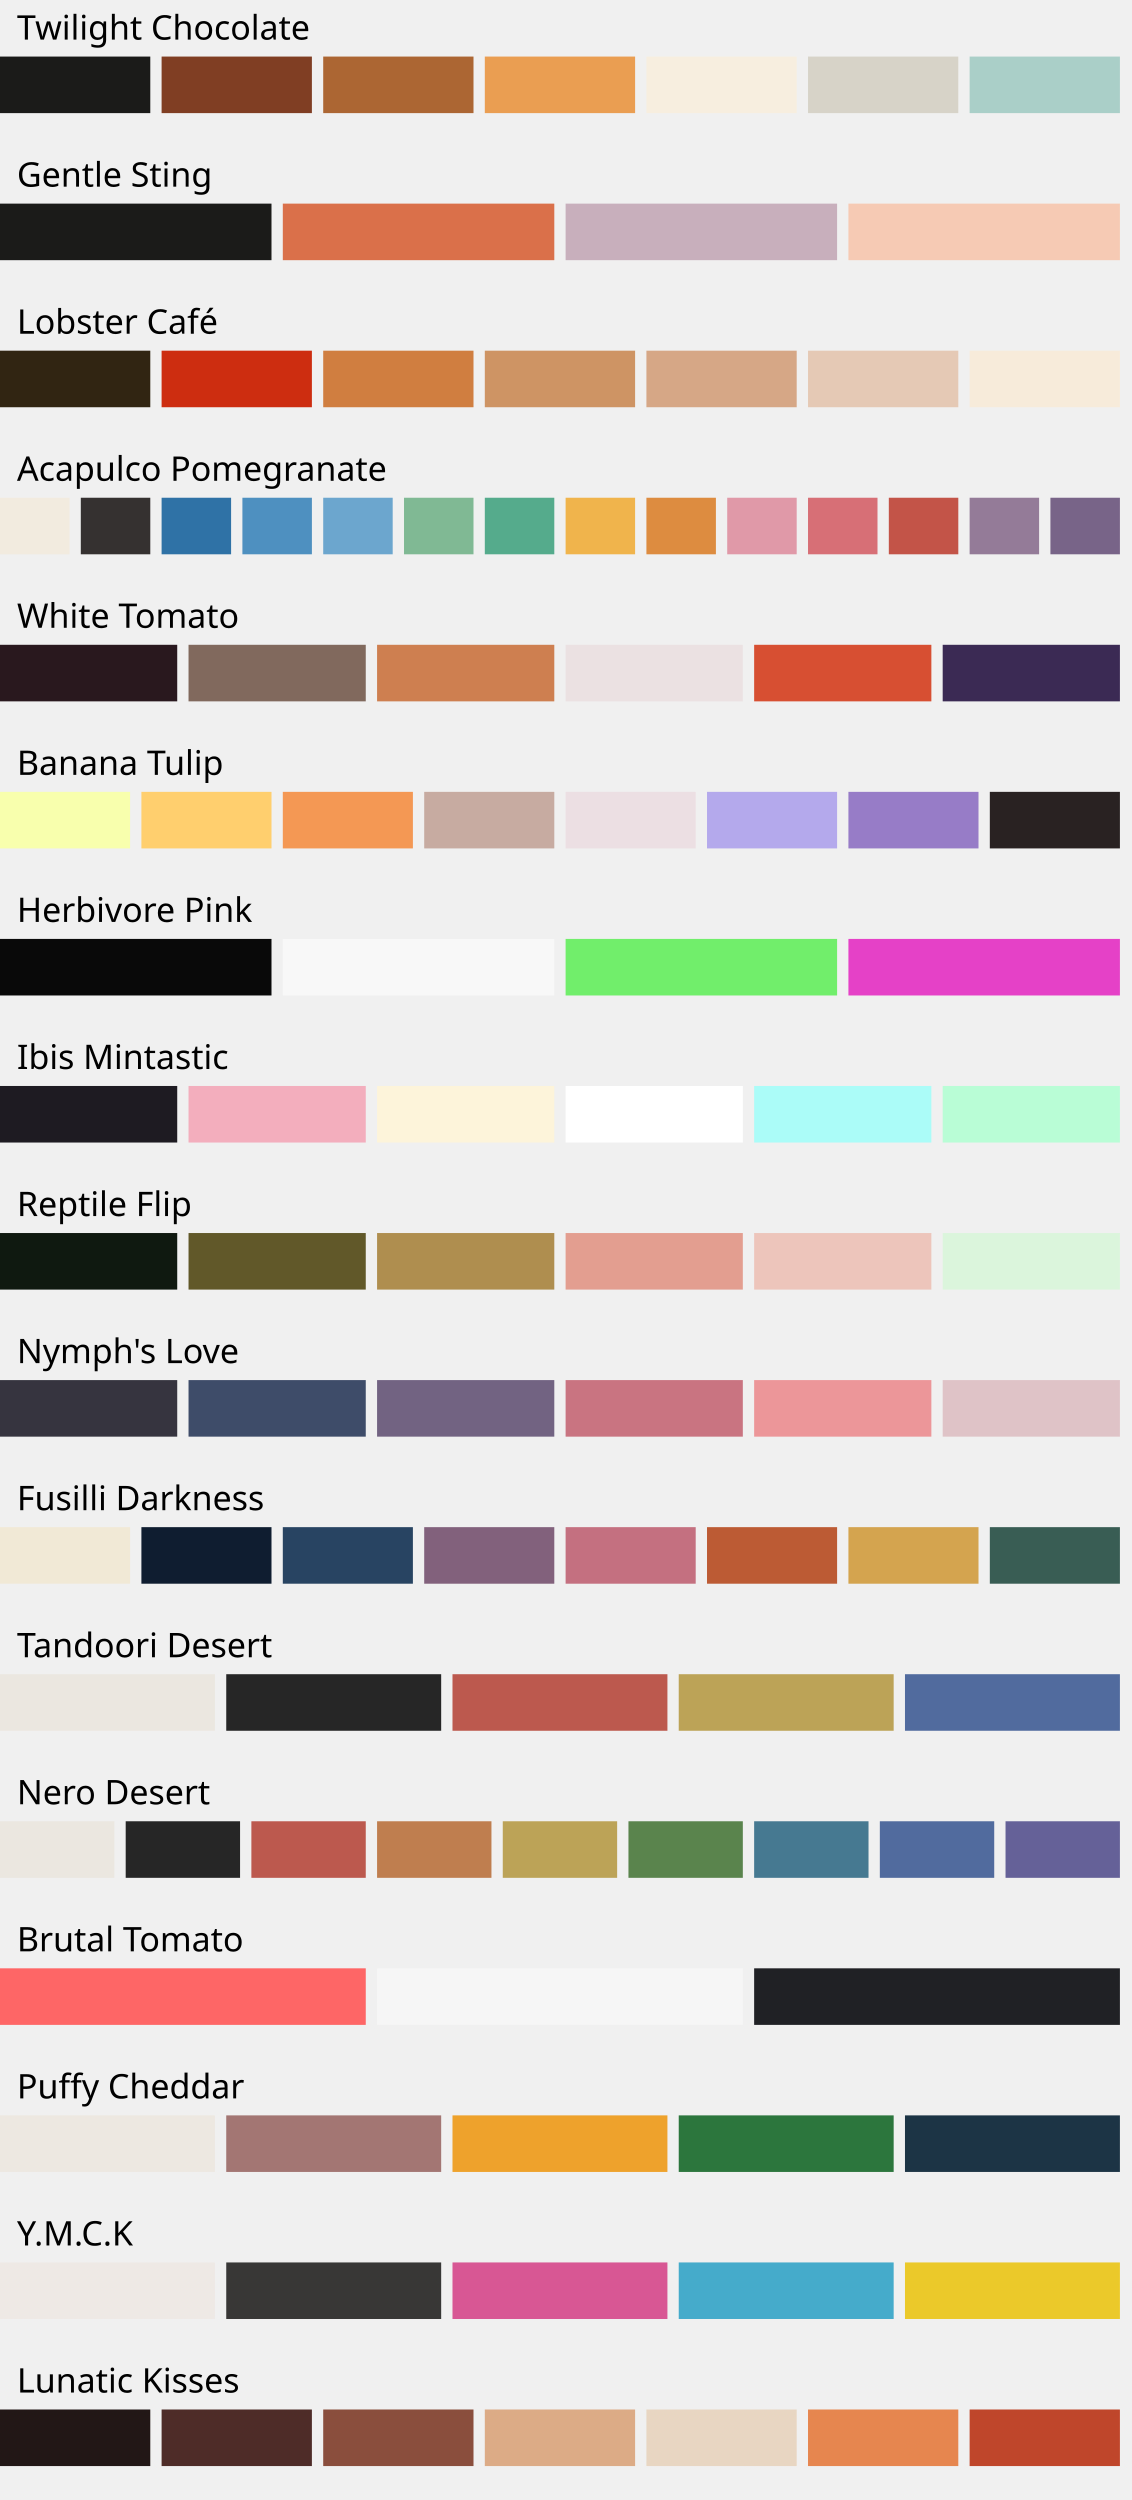
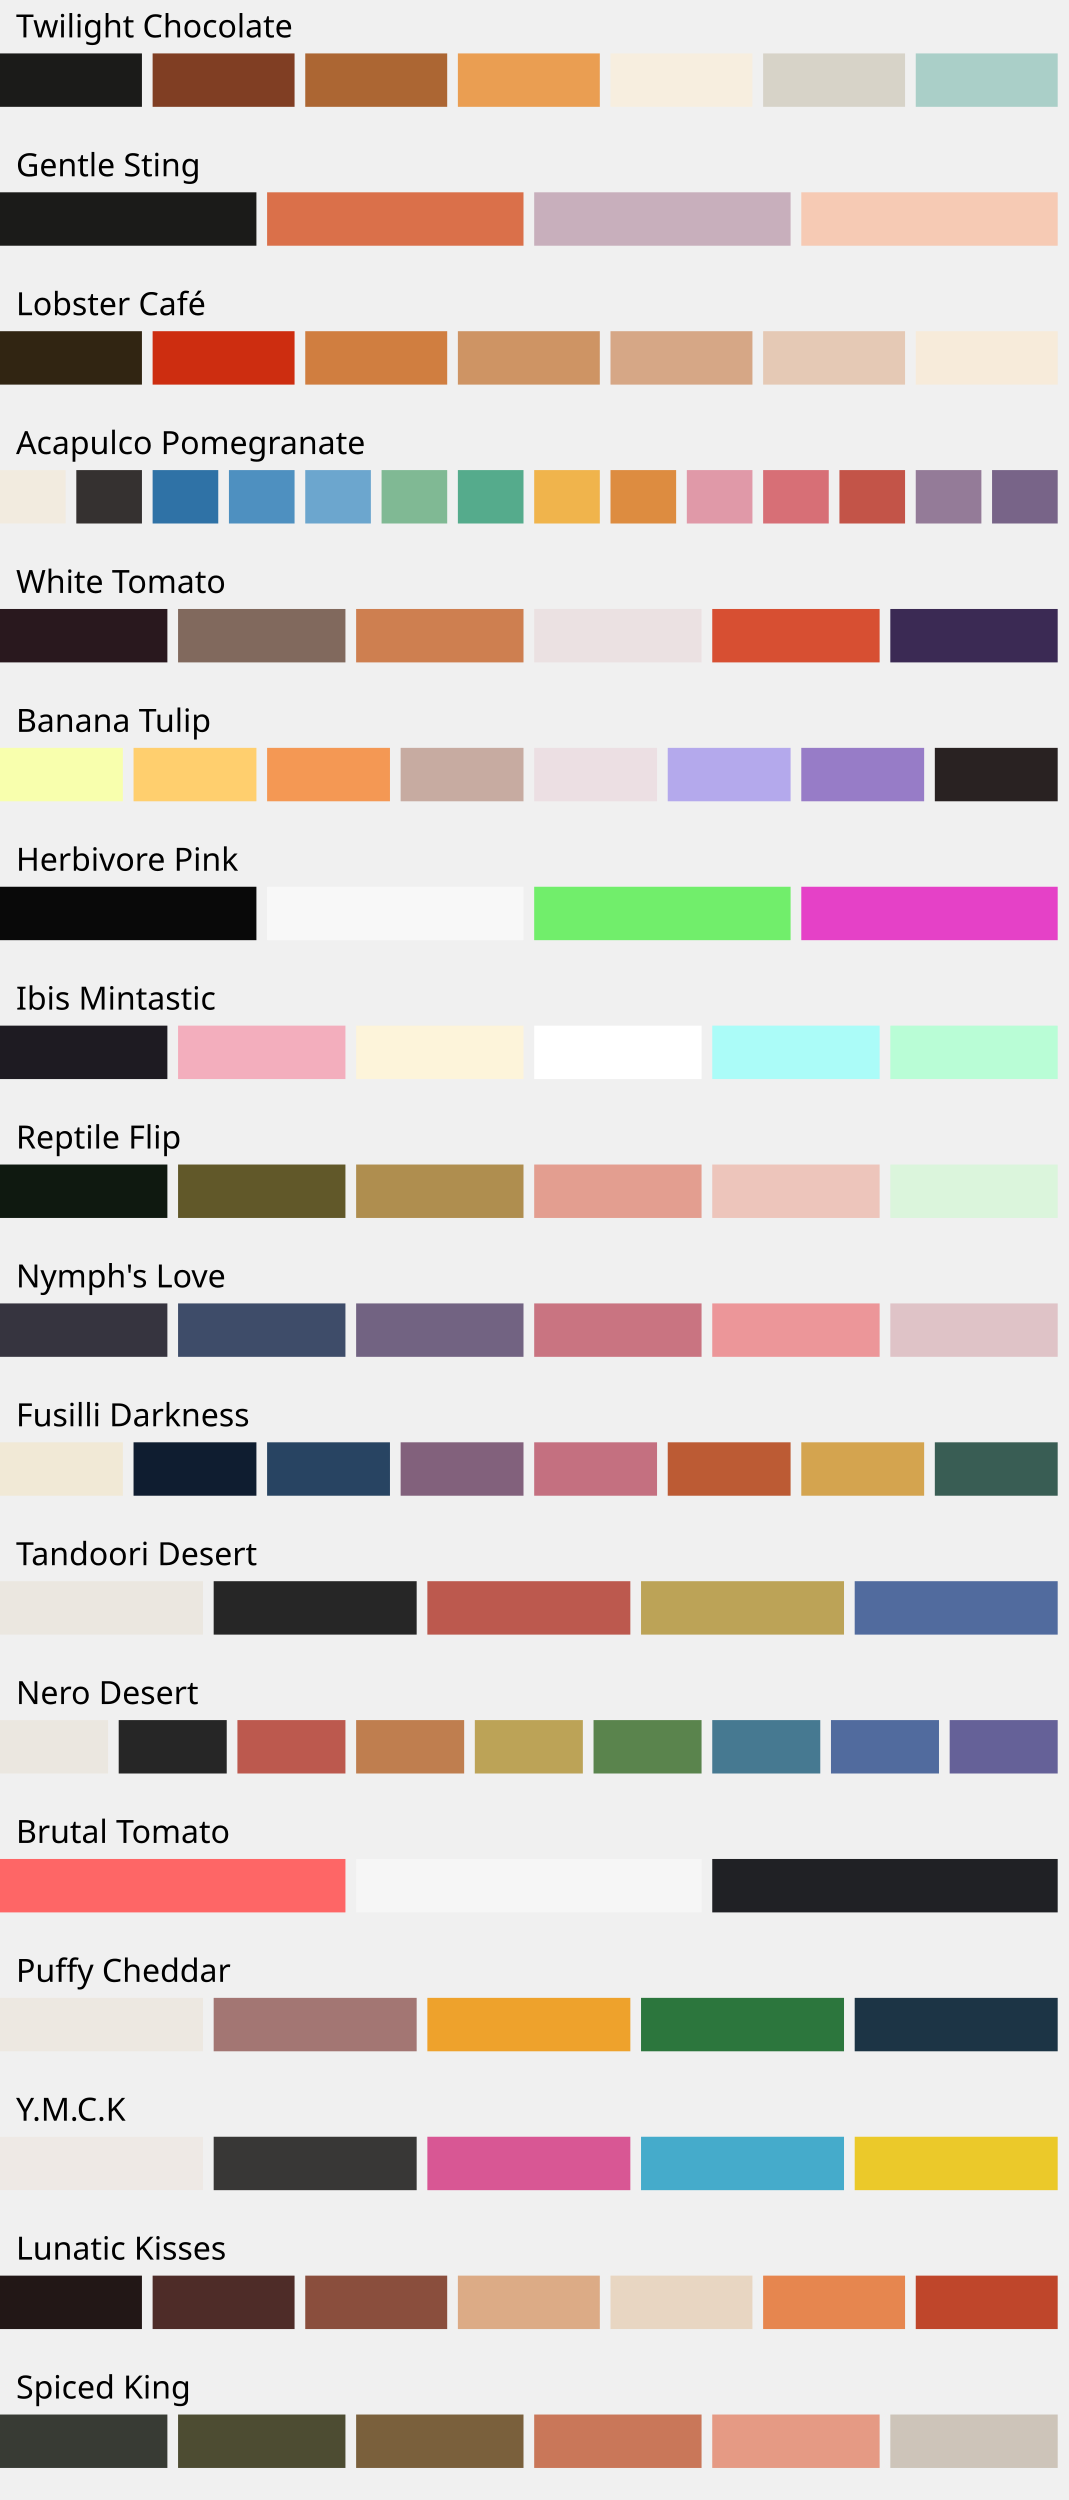
- <svg xmlns="http://www.w3.org/2000/svg" viewBox="0 0 200 442">
+ <svg xmlns="http://www.w3.org/2000/svg" viewBox="0 0 200 468">
  <style>
        text {
  font-family: sans-serif;
  font-weight: 400;
  font-style: normal;
}
        text {
          font-size: 6px;
        }
      </style>
  <text y="7" x="3">Twilight Chocolate</text>
  <rect width="26.571" height="10" y="10" x="0" fill="#1b1b19" />
  <rect width="26.571" height="10" y="10" x="28.571" fill="#803e23" />
  <rect width="26.571" height="10" y="10" x="57.143" fill="#ac6633" />
  <rect width="26.571" height="10" y="10" x="85.714" fill="#ea9e52" />
  <rect width="26.571" height="10" y="10" x="114.286" fill="#f7eedf" />
  <rect width="26.571" height="10" y="10" x="142.857" fill="#d7d3c8" />
  <rect width="26.571" height="10" y="10" x="171.429" fill="#aacfc8" />
  <text y="33" x="3">Gentle Sting</text>
  <rect width="48" height="10" y="36" x="0" fill="#1b1b19" />
  <rect width="48" height="10" y="36" x="50" fill="#da704a" />
  <rect width="48" height="10" y="36" x="100" fill="#c8afbc" />
  <rect width="48" height="10" y="36" x="150" fill="#f6cab4" />
  <text y="59" x="3">Lobster Café</text>
  <rect width="26.571" height="10" y="62" x="0" fill="#312512" />
  <rect width="26.571" height="10" y="62" x="28.571" fill="#cd2d10" />
  <rect width="26.571" height="10" y="62" x="57.143" fill="#d07e40" />
  <rect width="26.571" height="10" y="62" x="85.714" fill="#ce9464" />
  <rect width="26.571" height="10" y="62" x="114.286" fill="#d6a786" />
  <rect width="26.571" height="10" y="62" x="142.857" fill="#e5c9b5" />
  <rect width="26.571" height="10" y="62" x="171.429" fill="#f7ebda" />
  <text y="85" x="3">Acapulco Pomegranate</text>
  <rect width="12.286" height="10" y="88" x="0" fill="#f2ebdf" />
  <rect width="12.286" height="10" y="88" x="14.286" fill="#353130" />
  <rect width="12.286" height="10" y="88" x="28.571" fill="#2f72a6" />
  <rect width="12.286" height="10" y="88" x="42.857" fill="#4e90c0" />
  <rect width="12.286" height="10" y="88" x="57.143" fill="#6ca6ce" />
  <rect width="12.286" height="10" y="88" x="71.429" fill="#80b994" />
  <rect width="12.286" height="10" y="88" x="85.714" fill="#55ab8c" />
  <rect width="12.286" height="10" y="88" x="100" fill="#f0b44c" />
  <rect width="12.286" height="10" y="88" x="114.286" fill="#dd8c40" />
  <rect width="12.286" height="10" y="88" x="128.571" fill="#e099a8" />
  <rect width="12.286" height="10" y="88" x="142.857" fill="#d76f76" />
  <rect width="12.286" height="10" y="88" x="157.143" fill="#c35448" />
  <rect width="12.286" height="10" y="88" x="171.429" fill="#947b98" />
  <rect width="12.286" height="10" y="88" x="185.714" fill="#786488" />
  <text y="111" x="3">White Tomato</text>
  <rect width="31.333" height="10" y="114" x="0" fill="#29181e" />
  <rect width="31.333" height="10" y="114" x="33.333" fill="#81695d" />
  <rect width="31.333" height="10" y="114" x="66.667" fill="#ce7f50" />
  <rect width="31.333" height="10" y="114" x="100" fill="#ebe1e2" />
  <rect width="31.333" height="10" y="114" x="133.333" fill="#d74f32" />
  <rect width="31.333" height="10" y="114" x="166.667" fill="#3b2a54" />
  <text y="137" x="3">Banana Tulip</text>
  <rect width="23" height="10" y="140" x="0" fill="#f8ffad" />
  <rect width="23" height="10" y="140" x="25" fill="#ffcf6e" />
  <rect width="23" height="10" y="140" x="50" fill="#f49854" />
  <rect width="23" height="10" y="140" x="75" fill="#c7aba1" />
  <rect width="23" height="10" y="140" x="100" fill="#ecdfe3" />
  <rect width="23" height="10" y="140" x="125" fill="#b4a9ec" />
  <rect width="23" height="10" y="140" x="150" fill="#977cc7" />
  <rect width="23" height="10" y="140" x="175" fill="#292222" />
  <text y="163" x="3">Herbivore Pink</text>
  <rect width="48" height="10" y="166" x="0" fill="#090909" />
  <rect width="48" height="10" y="166" x="50" fill="#f8f8f8" />
  <rect width="48" height="10" y="166" x="100" fill="#71ee6b" />
  <rect width="48" height="10" y="166" x="150" fill="#e541c7" />
  <text y="189" x="3">Ibis Mintastic</text>
  <rect width="31.333" height="10" y="192" x="0" fill="#1e1b22" />
  <rect width="31.333" height="10" y="192" x="33.333" fill="#f3aebd" />
  <rect width="31.333" height="10" y="192" x="66.667" fill="#fdf4da" />
  <rect width="31.333" height="10" y="192" x="100" fill="#ffffff" />
  <rect width="31.333" height="10" y="192" x="133.333" fill="#abfcf8" />
  <rect width="31.333" height="10" y="192" x="166.667" fill="#b9fdd6" />
  <text y="215" x="3">Reptile Flip</text>
  <rect width="31.333" height="10" y="218" x="0" fill="#0f1910" />
  <rect width="31.333" height="10" y="218" x="33.333" fill="#615829" />
  <rect width="31.333" height="10" y="218" x="66.667" fill="#af8e4f" />
  <rect width="31.333" height="10" y="218" x="100" fill="#e39e90" />
  <rect width="31.333" height="10" y="218" x="133.333" fill="#edc5bb" />
  <rect width="31.333" height="10" y="218" x="166.667" fill="#dbf5dc" />
  <text y="241" x="3">Nymph's Love</text>
  <rect width="31.333" height="10" y="244" x="0" fill="#36343f" />
  <rect width="31.333" height="10" y="244" x="33.333" fill="#3e4c69" />
  <rect width="31.333" height="10" y="244" x="66.667" fill="#726382" />
  <rect width="31.333" height="10" y="244" x="100" fill="#c97481" />
  <rect width="31.333" height="10" y="244" x="133.333" fill="#ec9699" />
  <rect width="31.333" height="10" y="244" x="166.667" fill="#dfc3c7" />
  <text y="267" x="3">Fusilli Darkness</text>
  <rect width="23" height="10" y="270" x="0" fill="#f1e9d6" />
  <rect width="23" height="10" y="270" x="25" fill="#0f1d30" />
  <rect width="23" height="10" y="270" x="50" fill="#284462" />
  <rect width="23" height="10" y="270" x="75" fill="#82617c" />
  <rect width="23" height="10" y="270" x="100" fill="#c47080" />
  <rect width="23" height="10" y="270" x="125" fill="#bc5b34" />
  <rect width="23" height="10" y="270" x="150" fill="#d4a44f" />
  <rect width="23" height="10" y="270" x="175" fill="#395d54" />
  <text y="293" x="3">Tandoori Desert</text>
  <rect width="38" height="10" y="296" x="0" fill="#ebe7e0" />
  <rect width="38" height="10" y="296" x="40" fill="#262626" />
  <rect width="38" height="10" y="296" x="80" fill="#bc594e" />
  <rect width="38" height="10" y="296" x="120" fill="#bca357" />
  <rect width="38" height="10" y="296" x="160" fill="#516b9e" />
  <text y="319" x="3">Nero Desert</text>
  <rect width="20.222" height="10" y="322" x="0" fill="#ebe7e0" />
  <rect width="20.222" height="10" y="322" x="22.222" fill="#262626" />
  <rect width="20.222" height="10" y="322" x="44.444" fill="#bc594e" />
  <rect width="20.222" height="10" y="322" x="66.667" fill="#bf7e4f" />
  <rect width="20.222" height="10" y="322" x="88.889" fill="#bca357" />
  <rect width="20.222" height="10" y="322" x="111.111" fill="#5a844d" />
  <rect width="20.222" height="10" y="322" x="133.333" fill="#467991" />
  <rect width="20.222" height="10" y="322" x="155.556" fill="#516b9e" />
  <rect width="20.222" height="10" y="322" x="177.778" fill="#656198" />
  <text y="345" x="3">Brutal Tomato</text>
  <rect width="64.667" height="10" y="348" x="0" fill="#fe6666" />
  <rect width="64.667" height="10" y="348" x="66.667" fill="#f6f6f6" />
  <rect width="64.667" height="10" y="348" x="133.333" fill="#202125" />
  <text y="371" x="3">Puffy Cheddar</text>
  <rect width="38" height="10" y="374" x="0" fill="#ede8e1" />
  <rect width="38" height="10" y="374" x="40" fill="#a37673" />
  <rect width="38" height="10" y="374" x="80" fill="#eea22c" />
  <rect width="38" height="10" y="374" x="120" fill="#2c763d" />
  <rect width="38" height="10" y="374" x="160" fill="#1c3445" />
  <text y="397" x="3">Y.M.C.K</text>
  <rect width="38" height="10" y="400" x="0" fill="#eee9e5" />
  <rect width="38" height="10" y="400" x="40" fill="#383736" />
  <rect width="38" height="10" y="400" x="80" fill="#d85794" />
  <rect width="38" height="10" y="400" x="120" fill="#45abcb" />
  <rect width="38" height="10" y="400" x="160" fill="#ebc92a" />
  <text y="423" x="3">Lunatic Kisses</text>
  <rect width="26.571" height="10" y="426" x="0" fill="#221716" />
  <rect width="26.571" height="10" y="426" x="28.571" fill="#4e2c28" />
  <rect width="26.571" height="10" y="426" x="57.143" fill="#8a4e3d" />
  <rect width="26.571" height="10" y="426" x="85.714" fill="#dcab86" />
  <rect width="26.571" height="10" y="426" x="114.286" fill="#e8d6c2" />
  <rect width="26.571" height="10" y="426" x="142.857" fill="#e6864f" />
  <rect width="26.571" height="10" y="426" x="171.429" fill="#bf462b" />
+   <text y="449" x="3">Spiced King</text>
+   <rect width="31.333" height="10" y="452" x="0" fill="#383b34" />
+   <rect width="31.333" height="10" y="452" x="33.333" fill="#4d4c32" />
+   <rect width="31.333" height="10" y="452" x="66.667" fill="#7a603c" />
+   <rect width="31.333" height="10" y="452" x="100" fill="#c97759" />
+   <rect width="31.333" height="10" y="452" x="133.333" fill="#e59a84" />
+   <rect width="31.333" height="10" y="452" x="166.667" fill="#cdc4b9" />
</svg>
